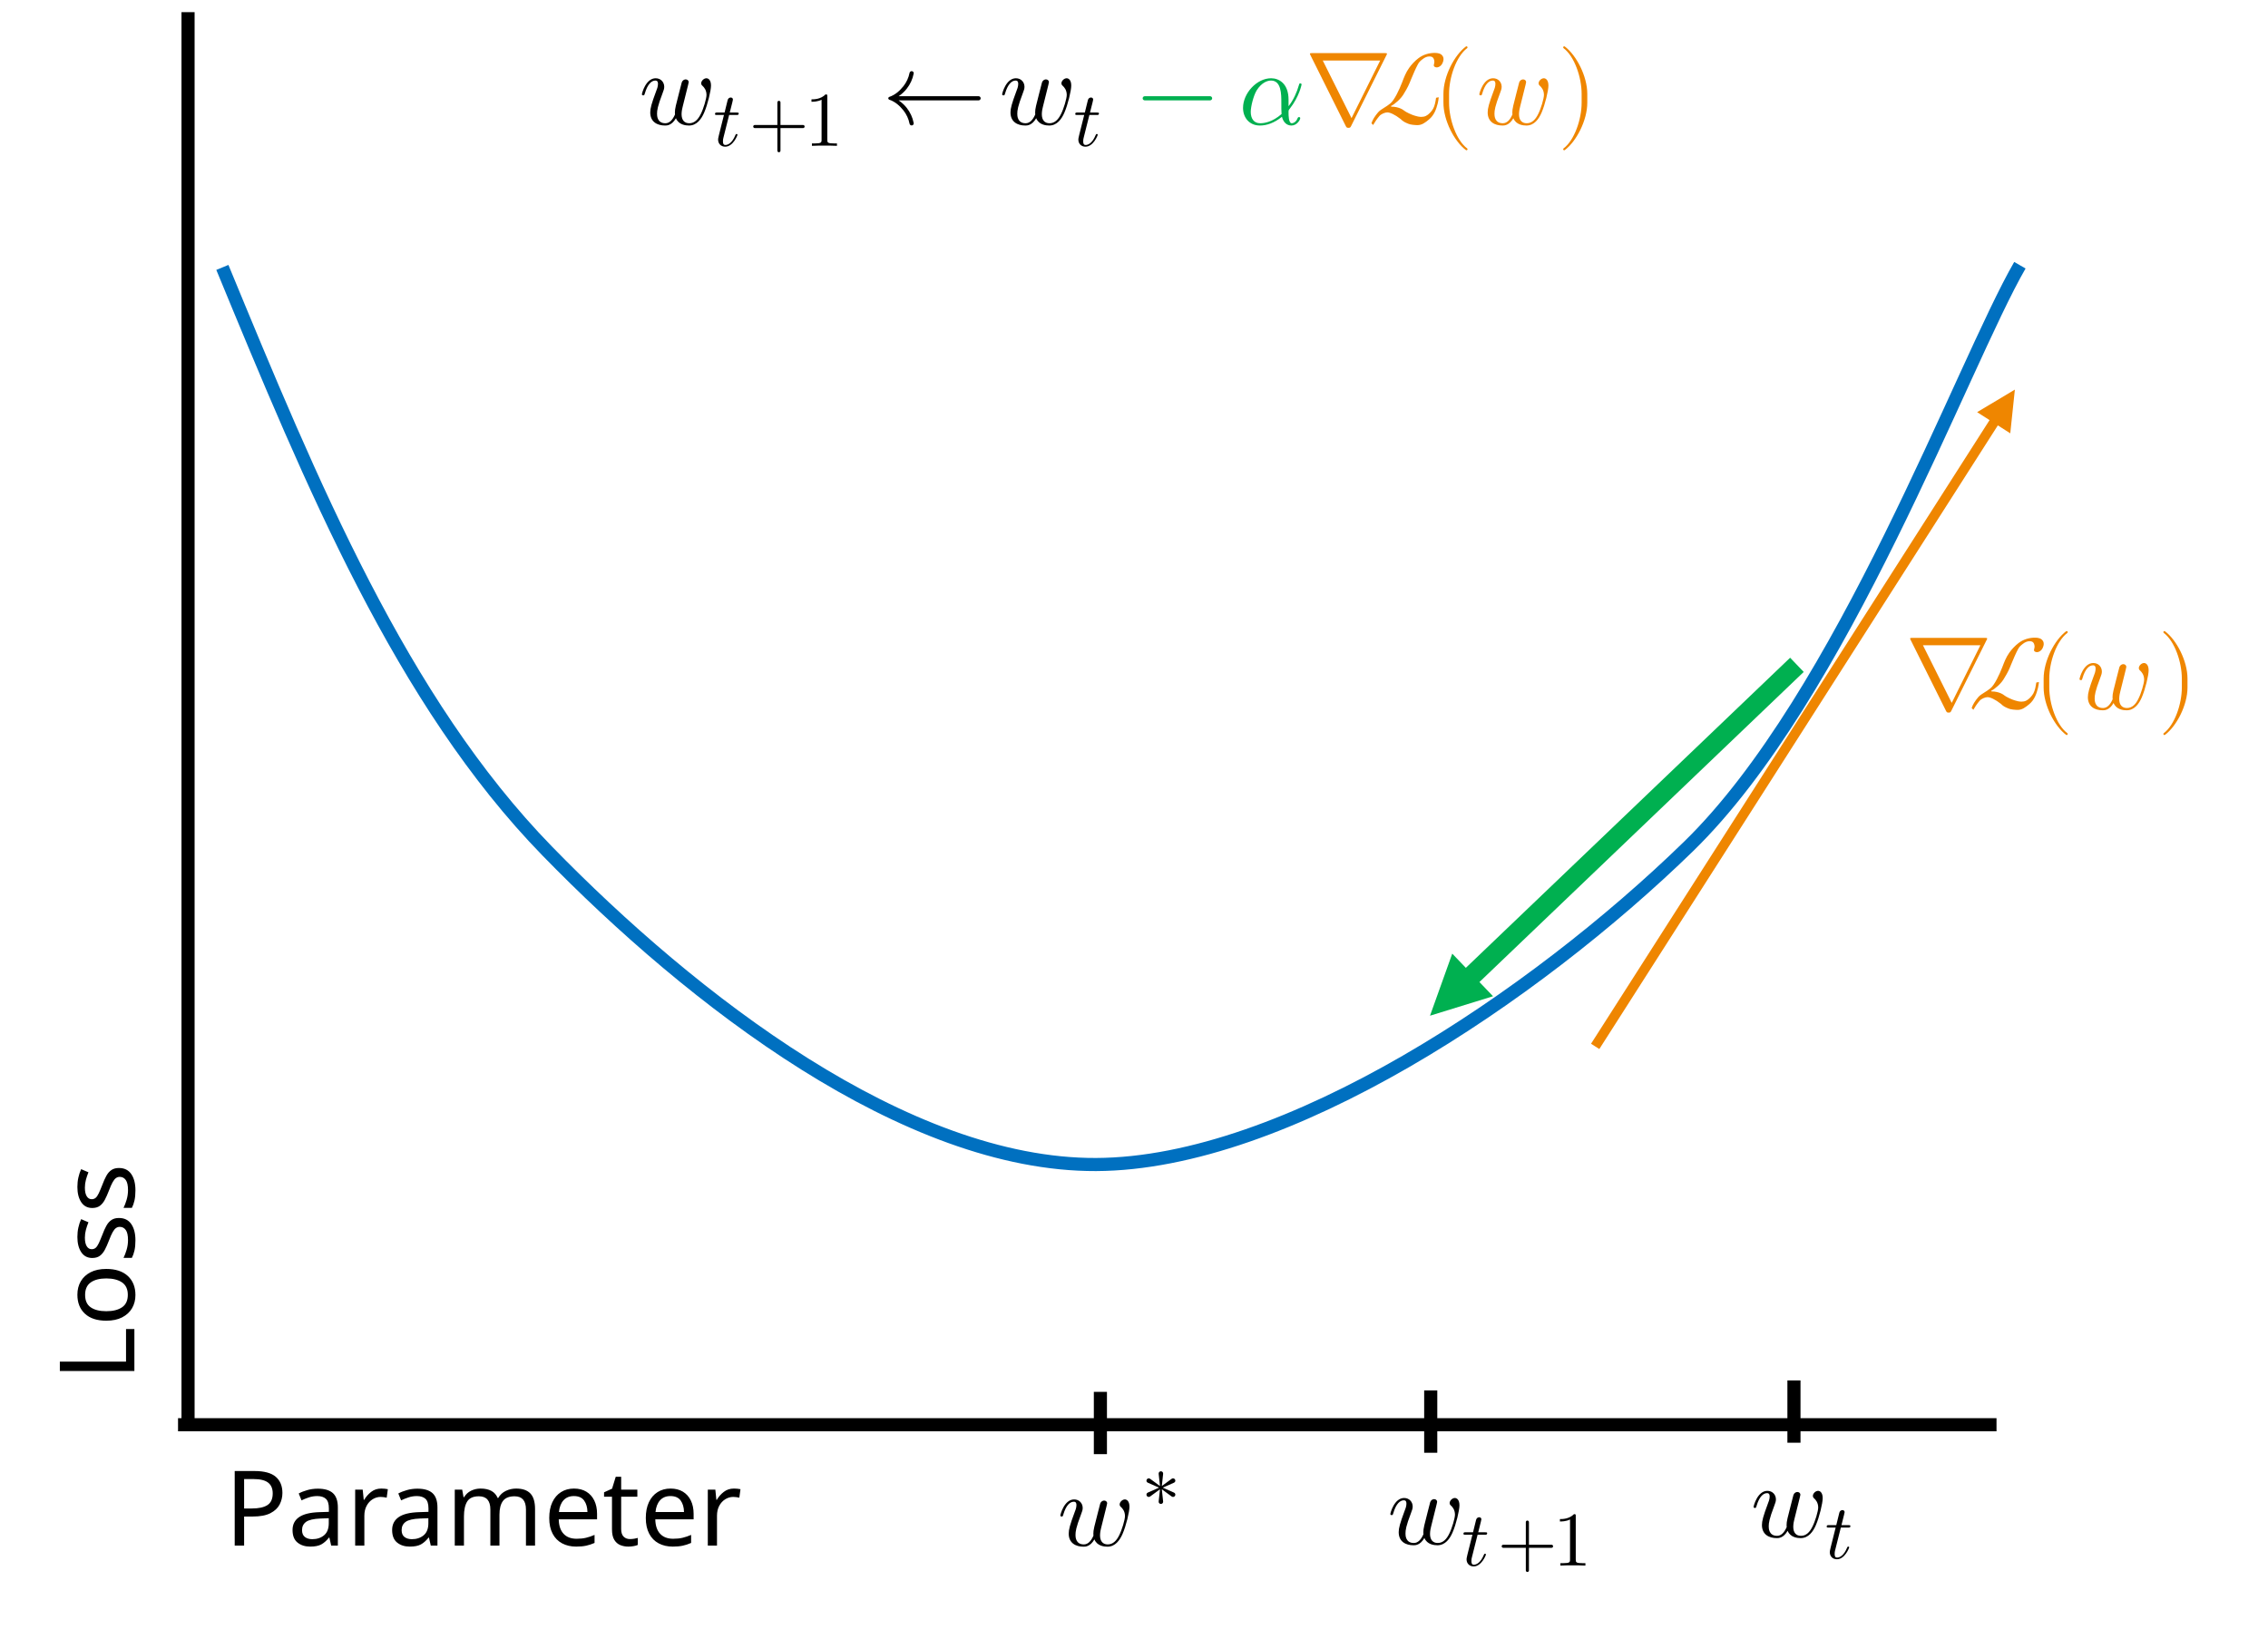
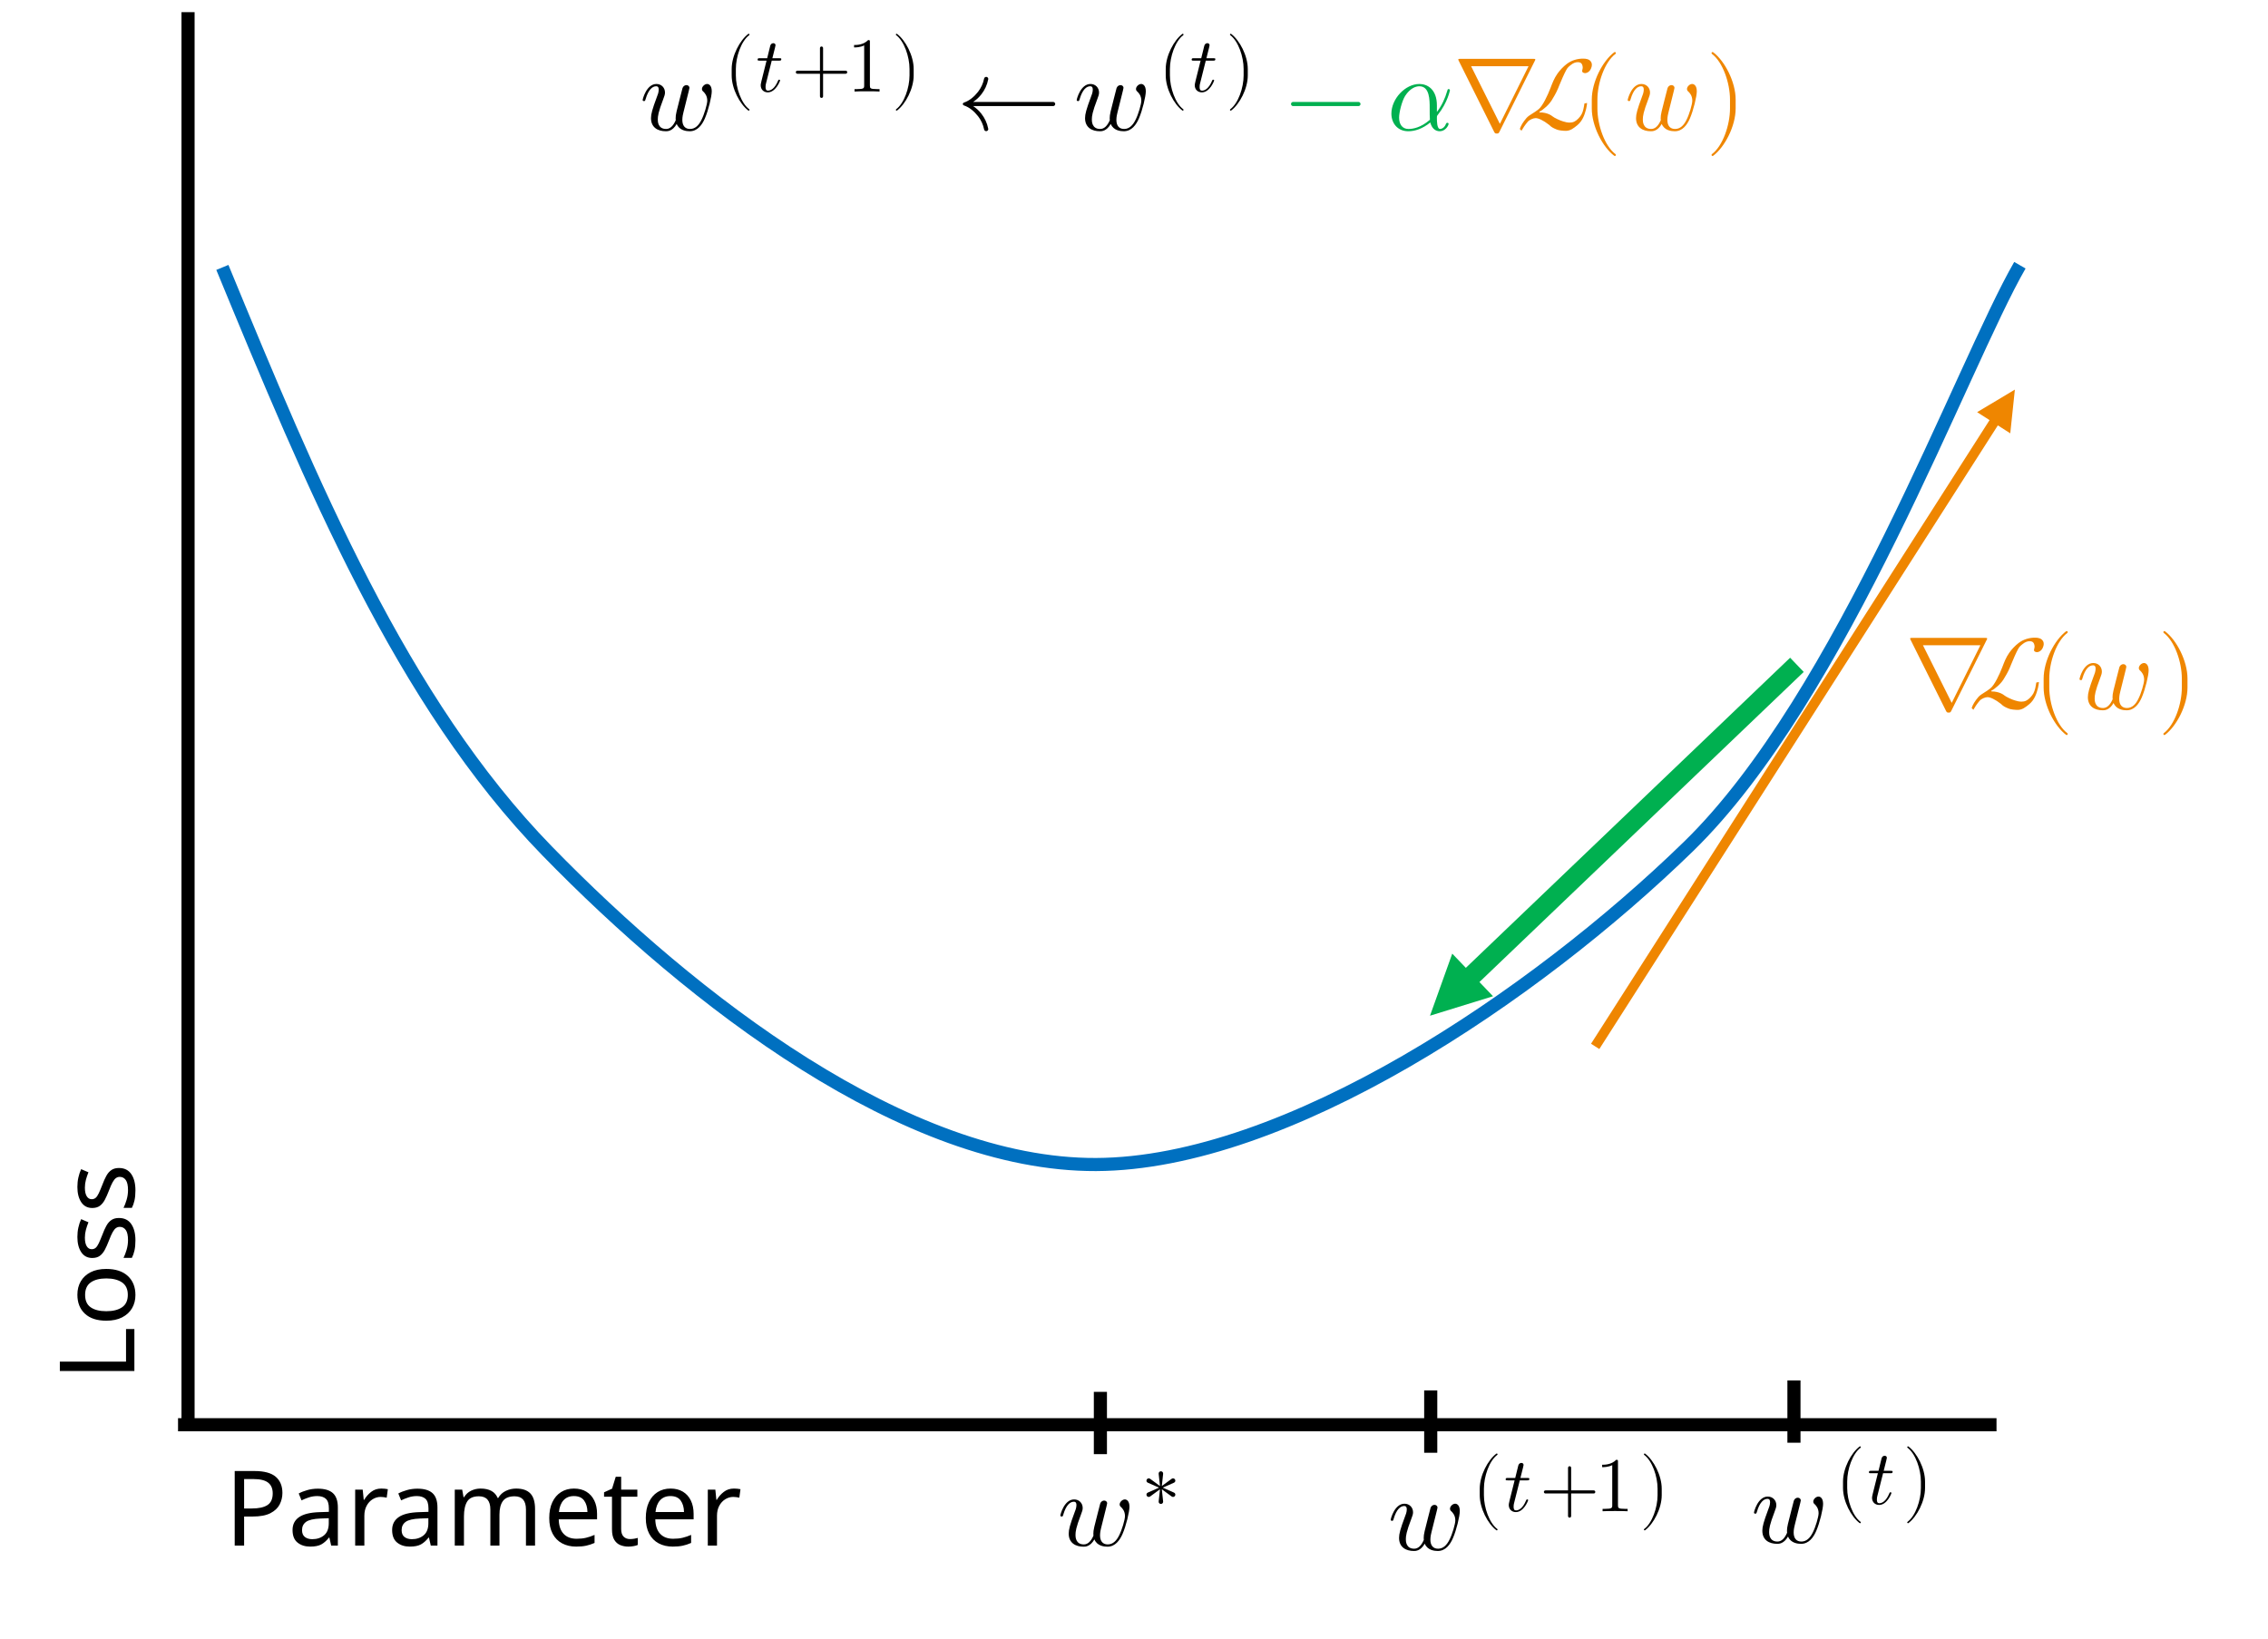
<svg xmlns="http://www.w3.org/2000/svg" width="1586" height="1146" xml:space="preserve" overflow="hidden">
  <g transform="translate(-449 -265)">
    <g>
      <path d="M580.5 273.5 580.5 1264.79" stroke="#000000" stroke-width="9.167" stroke-linecap="butt" stroke-linejoin="round" stroke-miterlimit="10" stroke-opacity="1" fill="none" fill-rule="evenodd" />
      <path d="M0 0 1271.65 0" stroke="#000000" stroke-width="9.167" stroke-linecap="butt" stroke-linejoin="round" stroke-miterlimit="10" stroke-opacity="1" fill="none" fill-rule="evenodd" transform="matrix(-1 0 0 1 1845.15 1261.5)" />
      <text fill="#000000" fill-opacity="1" font-family="Calibri,Calibri_MSFontService,sans-serif" font-style="normal" font-variant="normal" font-weight="400" font-stretch="normal" font-size="73" text-anchor="start" direction="ltr" writing-mode="lr-tb" unicode-bidi="normal" text-decoration="none" transform="matrix(-1.83697e-16 -1 1 -1.83697e-16 542.973 1231)">Loss</text>
      <text fill="#000000" fill-opacity="1" font-family="Calibri,Calibri_MSFontService,sans-serif" font-style="normal" font-variant="normal" font-weight="400" font-stretch="normal" font-size="73" text-anchor="start" direction="ltr" writing-mode="lr-tb" unicode-bidi="normal" text-decoration="none" transform="matrix(1 0 0 1 606.052 1346)">Parameter</text>
      <path d="M604.5 452.034C667.116 603.786 729.732 755.539 831.556 860.116 933.38 964.693 1082.41 1080.01 1215.44 1079.5 1348.48 1078.99 1522.09 961.881 1629.76 857.048 1737.44 752.215 1821.32 520.048 1861.5 450.5" stroke="#0070C0" stroke-width="9.167" stroke-linecap="butt" stroke-linejoin="round" stroke-miterlimit="10" stroke-opacity="1" fill="none" fill-rule="evenodd" />
      <text fill="#000000" fill-opacity="1" font-family="Cambria Math,Cambria Math_MSFontService,sans-serif" font-style="normal" font-variant="normal" font-weight="400" font-stretch="normal" font-size="73" text-anchor="start" direction="ltr" writing-mode="lr-tb" unicode-bidi="normal" text-decoration="none" transform="matrix(1 0 0 1 1188.39 1346)">𝑤</text>
      <text fill="#000000" fill-opacity="1" font-family="Cambria Math,Cambria Math_MSFontService,sans-serif" font-style="normal" font-variant="normal" font-weight="400" font-stretch="normal" font-size="54" text-anchor="start" direction="ltr" writing-mode="lr-tb" unicode-bidi="normal" text-decoration="none" transform="matrix(1 0 0 1 1247.31 1319)">∗</text>
      <path d="M1218.5 1238.5 1218.5 1282.08" stroke="#000000" stroke-width="9.167" stroke-linecap="butt" stroke-linejoin="round" stroke-miterlimit="10" stroke-opacity="1" fill="none" fill-rule="evenodd" />
      <path d="M2.897-1.851 284.048 438.207 278.254 441.908-2.897 1.851ZM290.27 428.792 293.489 459.369 267.096 443.598Z" fill="#EF8600" fill-rule="nonzero" fill-opacity="1" transform="matrix(1 0 0 -1 1564.5 996.87)" />
-       <text fill="#000000" fill-opacity="1" font-family="Cambria Math,Cambria Math_MSFontService,sans-serif" font-style="normal" font-variant="normal" font-weight="400" font-stretch="normal" font-size="73" text-anchor="start" direction="ltr" writing-mode="lr-tb" unicode-bidi="normal" text-decoration="none" transform="matrix(1 0 0 1 1673.16 1340)">𝑤</text>
-       <text fill="#000000" fill-opacity="1" font-family="Cambria Math,Cambria Math_MSFontService,sans-serif" font-style="normal" font-variant="normal" font-weight="400" font-stretch="normal" font-size="54" text-anchor="start" direction="ltr" writing-mode="lr-tb" unicode-bidi="normal" text-decoration="none" transform="matrix(1 0 0 1 1725.16 1355)">𝑡</text>
+       <text fill="#000000" fill-opacity="1" font-family="Cambria Math,Cambria Math_MSFontService,sans-serif" font-style="normal" font-variant="normal" font-weight="400" font-stretch="normal" font-size="73" text-anchor="start" direction="ltr" writing-mode="lr-tb" unicode-bidi="normal" text-decoration="none" transform="matrix(1 0 0 1 1673.44 1344)">𝑤</text>
+       <text fill="#000000" fill-opacity="1" font-family="Cambria Math,Cambria Math_MSFontService,sans-serif" font-style="normal" font-variant="normal" font-weight="400" font-stretch="normal" font-size="54" text-anchor="start" direction="ltr" writing-mode="lr-tb" unicode-bidi="normal" text-decoration="none" transform="matrix(1 0 0 1 1732.36 1317)">(</text>
+       <text fill="#000000" fill-opacity="1" font-family="Cambria Math,Cambria Math_MSFontService,sans-serif" font-style="normal" font-variant="normal" font-weight="400" font-stretch="normal" font-size="54" text-anchor="start" direction="ltr" writing-mode="lr-tb" unicode-bidi="normal" text-decoration="none" transform="matrix(1 0 0 1 1754.7 1317)">𝑡</text>
+       <text fill="#000000" fill-opacity="1" font-family="Cambria Math,Cambria Math_MSFontService,sans-serif" font-style="normal" font-variant="normal" font-weight="400" font-stretch="normal" font-size="54" text-anchor="start" direction="ltr" writing-mode="lr-tb" unicode-bidi="normal" text-decoration="none" transform="matrix(1 0 0 1 1779.63 1317)">)</text>
      <path d="M1703.5 1230.5 1703.5 1274.08" stroke="#000000" stroke-width="9.167" stroke-linecap="butt" stroke-linejoin="round" stroke-miterlimit="10" stroke-opacity="1" fill="none" fill-rule="evenodd" />
-       <text fill="#000000" fill-opacity="1" font-family="Cambria Math,Cambria Math_MSFontService,sans-serif" font-style="normal" font-variant="normal" font-weight="400" font-stretch="normal" font-size="73" text-anchor="start" direction="ltr" writing-mode="lr-tb" unicode-bidi="normal" text-decoration="none" transform="matrix(1 0 0 1 1419.15 1345)">𝑤</text>
-       <text fill="#000000" fill-opacity="1" font-family="Cambria Math,Cambria Math_MSFontService,sans-serif" font-style="normal" font-variant="normal" font-weight="400" font-stretch="normal" font-size="54" text-anchor="start" direction="ltr" writing-mode="lr-tb" unicode-bidi="normal" text-decoration="none" transform="matrix(1 0 0 1 1471.15 1360)">𝑡</text>
-       <text fill="#000000" fill-opacity="1" font-family="Cambria Math,Cambria Math_MSFontService,sans-serif" font-style="normal" font-variant="normal" font-weight="400" font-stretch="normal" font-size="54" text-anchor="start" direction="ltr" writing-mode="lr-tb" unicode-bidi="normal" text-decoration="none" transform="matrix(1 0 0 1 1496.08 1360)">+</text>
-       <text fill="#000000" fill-opacity="1" font-family="Cambria Math,Cambria Math_MSFontService,sans-serif" font-style="normal" font-variant="normal" font-weight="400" font-stretch="normal" font-size="54" text-anchor="start" direction="ltr" writing-mode="lr-tb" unicode-bidi="normal" text-decoration="none" transform="matrix(1 0 0 1 1535.04 1360)">1</text>
+       <text fill="#000000" fill-opacity="1" font-family="Cambria Math,Cambria Math_MSFontService,sans-serif" font-style="normal" font-variant="normal" font-weight="400" font-stretch="normal" font-size="73" text-anchor="start" direction="ltr" writing-mode="lr-tb" unicode-bidi="normal" text-decoration="none" transform="matrix(1 0 0 1 1419.4 1349)">𝑤</text>
+       <text fill="#000000" fill-opacity="1" font-family="Cambria Math,Cambria Math_MSFontService,sans-serif" font-style="normal" font-variant="normal" font-weight="400" font-stretch="normal" font-size="54" text-anchor="start" direction="ltr" writing-mode="lr-tb" unicode-bidi="normal" text-decoration="none" transform="matrix(1 0 0 1 1478.32 1322)">(</text>
+       <text fill="#000000" fill-opacity="1" font-family="Cambria Math,Cambria Math_MSFontService,sans-serif" font-style="normal" font-variant="normal" font-weight="400" font-stretch="normal" font-size="54" text-anchor="start" direction="ltr" writing-mode="lr-tb" unicode-bidi="normal" text-decoration="none" transform="matrix(1 0 0 1 1500.66 1322)">𝑡</text>
+       <text fill="#000000" fill-opacity="1" font-family="Cambria Math,Cambria Math_MSFontService,sans-serif" font-style="normal" font-variant="normal" font-weight="400" font-stretch="normal" font-size="54" text-anchor="start" direction="ltr" writing-mode="lr-tb" unicode-bidi="normal" text-decoration="none" transform="matrix(1 0 0 1 1525.6 1322)">+</text>
+       <text fill="#000000" fill-opacity="1" font-family="Cambria Math,Cambria Math_MSFontService,sans-serif" font-style="normal" font-variant="normal" font-weight="400" font-stretch="normal" font-size="54" text-anchor="start" direction="ltr" writing-mode="lr-tb" unicode-bidi="normal" text-decoration="none" transform="matrix(1 0 0 1 1564.56 1322)">1</text>
+       <text fill="#000000" fill-opacity="1" font-family="Cambria Math,Cambria Math_MSFontService,sans-serif" font-style="normal" font-variant="normal" font-weight="400" font-stretch="normal" font-size="54" text-anchor="start" direction="ltr" writing-mode="lr-tb" unicode-bidi="normal" text-decoration="none" transform="matrix(1 0 0 1 1595.49 1322)">)</text>
      <path d="M1449.5 1237.5 1449.5 1281.08" stroke="#000000" stroke-width="9.167" stroke-linecap="butt" stroke-linejoin="round" stroke-miterlimit="10" stroke-opacity="1" fill="none" fill-rule="evenodd" />
      <text fill="#EF8600" fill-opacity="1" font-family="Cambria Math,Cambria Math_MSFontService,sans-serif" font-style="normal" font-variant="normal" font-weight="400" font-stretch="normal" font-size="73" text-anchor="start" direction="ltr" writing-mode="lr-tb" unicode-bidi="normal" text-decoration="none" transform="matrix(1 0 0 1 1781.31 761)">∇</text>
      <text fill="#EF8600" fill-opacity="1" font-family="Cambria Math,Cambria Math_MSFontService,sans-serif" font-style="normal" font-variant="normal" font-weight="400" font-stretch="normal" font-size="73" text-anchor="start" direction="ltr" writing-mode="lr-tb" unicode-bidi="normal" text-decoration="none" transform="matrix(1 0 0 1 1824.85 761)">ℒ</text>
      <text fill="#EF8600" fill-opacity="1" font-family="Cambria Math,Cambria Math_MSFontService,sans-serif" font-style="normal" font-variant="normal" font-weight="400" font-stretch="normal" font-size="73" text-anchor="start" direction="ltr" writing-mode="lr-tb" unicode-bidi="normal" text-decoration="none" transform="matrix(1 0 0 1 1870.73 761)">(</text>
      <text fill="#EF8600" fill-opacity="1" font-family="Cambria Math,Cambria Math_MSFontService,sans-serif" font-style="normal" font-variant="normal" font-weight="400" font-stretch="normal" font-size="73" text-anchor="start" direction="ltr" writing-mode="lr-tb" unicode-bidi="normal" text-decoration="none" transform="matrix(1 0 0 1 1901.09 761)">𝑤</text>
      <text fill="#EF8600" fill-opacity="1" font-family="Cambria Math,Cambria Math_MSFontService,sans-serif" font-style="normal" font-variant="normal" font-weight="400" font-stretch="normal" font-size="73" text-anchor="start" direction="ltr" writing-mode="lr-tb" unicode-bidi="normal" text-decoration="none" transform="matrix(1 0 0 1 1957.67 761)">)</text>
      <path d="M4.752-4.968 236.493 216.683 226.989 226.619-4.752 4.968ZM241.029 201.994 256.583 245.411 212.517 231.804Z" fill="#00B050" fill-rule="nonzero" fill-opacity="1" transform="matrix(-1 0 0 1 1705.58 730)" />
-       <text fill="#000000" fill-opacity="1" font-family="Cambria Math,Cambria Math_MSFontService,sans-serif" font-style="normal" font-variant="normal" font-weight="400" font-stretch="normal" font-size="73" text-anchor="start" direction="ltr" writing-mode="lr-tb" unicode-bidi="normal" text-decoration="none" transform="matrix(1 0 0 1 895.761 352)">𝑤</text>
-       <text fill="#000000" fill-opacity="1" font-family="Cambria Math,Cambria Math_MSFontService,sans-serif" font-style="normal" font-variant="normal" font-weight="400" font-stretch="normal" font-size="54" text-anchor="start" direction="ltr" writing-mode="lr-tb" unicode-bidi="normal" text-decoration="none" transform="matrix(1 0 0 1 947.759 367)">𝑡</text>
-       <text fill="#000000" fill-opacity="1" font-family="Cambria Math,Cambria Math_MSFontService,sans-serif" font-style="normal" font-variant="normal" font-weight="400" font-stretch="normal" font-size="54" text-anchor="start" direction="ltr" writing-mode="lr-tb" unicode-bidi="normal" text-decoration="none" transform="matrix(1 0 0 1 972.692 367)">+</text>
-       <text fill="#000000" fill-opacity="1" font-family="Cambria Math,Cambria Math_MSFontService,sans-serif" font-style="normal" font-variant="normal" font-weight="400" font-stretch="normal" font-size="54" text-anchor="start" direction="ltr" writing-mode="lr-tb" unicode-bidi="normal" text-decoration="none" transform="matrix(1 0 0 1 1011.65 367)">1</text>
-       <text fill="#000000" fill-opacity="1" font-family="Cambria Math,Cambria Math_MSFontService,sans-serif" font-style="normal" font-variant="normal" font-weight="400" font-stretch="normal" font-size="73" text-anchor="start" direction="ltr" writing-mode="lr-tb" unicode-bidi="normal" text-decoration="none" transform="matrix(1 0 0 1 1066.01 352)">←</text>
-       <text fill="#000000" fill-opacity="1" font-family="Cambria Math,Cambria Math_MSFontService,sans-serif" font-style="normal" font-variant="normal" font-weight="400" font-stretch="normal" font-size="73" text-anchor="start" direction="ltr" writing-mode="lr-tb" unicode-bidi="normal" text-decoration="none" transform="matrix(1 0 0 1 1147.68 352)">𝑤</text>
-       <text fill="#000000" fill-opacity="1" font-family="Cambria Math,Cambria Math_MSFontService,sans-serif" font-style="normal" font-variant="normal" font-weight="400" font-stretch="normal" font-size="54" text-anchor="start" direction="ltr" writing-mode="lr-tb" unicode-bidi="normal" text-decoration="none" transform="matrix(1 0 0 1 1199.68 367)">𝑡</text>
-       <text fill="#00B050" fill-opacity="1" font-family="Cambria Math,Cambria Math_MSFontService,sans-serif" font-style="normal" font-variant="normal" font-weight="400" font-stretch="normal" font-size="73" text-anchor="start" direction="ltr" writing-mode="lr-tb" unicode-bidi="normal" text-decoration="none" transform="matrix(1 0 0 1 1243.96 352)">−</text>
-       <text fill="#00B050" fill-opacity="1" font-family="Cambria Math,Cambria Math_MSFontService,sans-serif" font-style="normal" font-variant="normal" font-weight="400" font-stretch="normal" font-size="73" text-anchor="start" direction="ltr" writing-mode="lr-tb" unicode-bidi="normal" text-decoration="none" transform="matrix(1 0 0 1 1315.25 352)">𝛼</text>
-       <text fill="#EF8600" fill-opacity="1" font-family="Cambria Math,Cambria Math_MSFontService,sans-serif" font-style="normal" font-variant="normal" font-weight="400" font-stretch="normal" font-size="73" text-anchor="start" direction="ltr" writing-mode="lr-tb" unicode-bidi="normal" text-decoration="none" transform="matrix(1 0 0 1 1361.59 352)">∇</text>
-       <text fill="#EF8600" fill-opacity="1" font-family="Cambria Math,Cambria Math_MSFontService,sans-serif" font-style="normal" font-variant="normal" font-weight="400" font-stretch="normal" font-size="73" text-anchor="start" direction="ltr" writing-mode="lr-tb" unicode-bidi="normal" text-decoration="none" transform="matrix(1 0 0 1 1405.13 352)">ℒ</text>
-       <text fill="#EF8600" fill-opacity="1" font-family="Cambria Math,Cambria Math_MSFontService,sans-serif" font-style="normal" font-variant="normal" font-weight="400" font-stretch="normal" font-size="73" text-anchor="start" direction="ltr" writing-mode="lr-tb" unicode-bidi="normal" text-decoration="none" transform="matrix(1 0 0 1 1451.01 352)">(</text>
-       <text fill="#EF8600" fill-opacity="1" font-family="Cambria Math,Cambria Math_MSFontService,sans-serif" font-style="normal" font-variant="normal" font-weight="400" font-stretch="normal" font-size="73" text-anchor="start" direction="ltr" writing-mode="lr-tb" unicode-bidi="normal" text-decoration="none" transform="matrix(1 0 0 1 1481.37 352)">𝑤</text>
-       <text fill="#EF8600" fill-opacity="1" font-family="Cambria Math,Cambria Math_MSFontService,sans-serif" font-style="normal" font-variant="normal" font-weight="400" font-stretch="normal" font-size="73" text-anchor="start" direction="ltr" writing-mode="lr-tb" unicode-bidi="normal" text-decoration="none" transform="matrix(1 0 0 1 1537.95 352)">)</text>
+       <text fill="#000000" fill-opacity="1" font-family="Cambria Math,Cambria Math_MSFontService,sans-serif" font-style="normal" font-variant="normal" font-weight="400" font-stretch="normal" font-size="73" text-anchor="start" direction="ltr" writing-mode="lr-tb" unicode-bidi="normal" text-decoration="none" transform="matrix(1 0 0 1 896.288 356)">𝑤</text>
+       <text fill="#000000" fill-opacity="1" font-family="Cambria Math,Cambria Math_MSFontService,sans-serif" font-style="normal" font-variant="normal" font-weight="400" font-stretch="normal" font-size="54" text-anchor="start" direction="ltr" writing-mode="lr-tb" unicode-bidi="normal" text-decoration="none" transform="matrix(1 0 0 1 955.207 329)">(</text>
+       <text fill="#000000" fill-opacity="1" font-family="Cambria Math,Cambria Math_MSFontService,sans-serif" font-style="normal" font-variant="normal" font-weight="400" font-stretch="normal" font-size="54" text-anchor="start" direction="ltr" writing-mode="lr-tb" unicode-bidi="normal" text-decoration="none" transform="matrix(1 0 0 1 977.551 329)">𝑡</text>
+       <text fill="#000000" fill-opacity="1" font-family="Cambria Math,Cambria Math_MSFontService,sans-serif" font-style="normal" font-variant="normal" font-weight="400" font-stretch="normal" font-size="54" text-anchor="start" direction="ltr" writing-mode="lr-tb" unicode-bidi="normal" text-decoration="none" transform="matrix(1 0 0 1 1002.48 329)">+</text>
+       <text fill="#000000" fill-opacity="1" font-family="Cambria Math,Cambria Math_MSFontService,sans-serif" font-style="normal" font-variant="normal" font-weight="400" font-stretch="normal" font-size="54" text-anchor="start" direction="ltr" writing-mode="lr-tb" unicode-bidi="normal" text-decoration="none" transform="matrix(1 0 0 1 1041.44 329)">1</text>
+       <text fill="#000000" fill-opacity="1" font-family="Cambria Math,Cambria Math_MSFontService,sans-serif" font-style="normal" font-variant="normal" font-weight="400" font-stretch="normal" font-size="54" text-anchor="start" direction="ltr" writing-mode="lr-tb" unicode-bidi="normal" text-decoration="none" transform="matrix(1 0 0 1 1072.38 329)">)</text>
+       <text fill="#000000" fill-opacity="1" font-family="Cambria Math,Cambria Math_MSFontService,sans-serif" font-style="normal" font-variant="normal" font-weight="400" font-stretch="normal" font-size="73" text-anchor="start" direction="ltr" writing-mode="lr-tb" unicode-bidi="normal" text-decoration="none" transform="matrix(1 0 0 1 1118.14 356)">←</text>
+       <text fill="#000000" fill-opacity="1" font-family="Cambria Math,Cambria Math_MSFontService,sans-serif" font-style="normal" font-variant="normal" font-weight="400" font-stretch="normal" font-size="73" text-anchor="start" direction="ltr" writing-mode="lr-tb" unicode-bidi="normal" text-decoration="none" transform="matrix(1 0 0 1 1199.82 356)">𝑤</text>
+       <text fill="#000000" fill-opacity="1" font-family="Cambria Math,Cambria Math_MSFontService,sans-serif" font-style="normal" font-variant="normal" font-weight="400" font-stretch="normal" font-size="54" text-anchor="start" direction="ltr" writing-mode="lr-tb" unicode-bidi="normal" text-decoration="none" transform="matrix(1 0 0 1 1258.74 329)">(</text>
+       <text fill="#000000" fill-opacity="1" font-family="Cambria Math,Cambria Math_MSFontService,sans-serif" font-style="normal" font-variant="normal" font-weight="400" font-stretch="normal" font-size="54" text-anchor="start" direction="ltr" writing-mode="lr-tb" unicode-bidi="normal" text-decoration="none" transform="matrix(1 0 0 1 1281.08 329)">𝑡</text>
+       <text fill="#000000" fill-opacity="1" font-family="Cambria Math,Cambria Math_MSFontService,sans-serif" font-style="normal" font-variant="normal" font-weight="400" font-stretch="normal" font-size="54" text-anchor="start" direction="ltr" writing-mode="lr-tb" unicode-bidi="normal" text-decoration="none" transform="matrix(1 0 0 1 1306.02 329)">)</text>
+       <text fill="#00B050" fill-opacity="1" font-family="Cambria Math,Cambria Math_MSFontService,sans-serif" font-style="normal" font-variant="normal" font-weight="400" font-stretch="normal" font-size="73" text-anchor="start" direction="ltr" writing-mode="lr-tb" unicode-bidi="normal" text-decoration="none" transform="matrix(1 0 0 1 1347.7 356)">−</text>
+       <text fill="#00B050" fill-opacity="1" font-family="Cambria Math,Cambria Math_MSFontService,sans-serif" font-style="normal" font-variant="normal" font-weight="400" font-stretch="normal" font-size="73" text-anchor="start" direction="ltr" writing-mode="lr-tb" unicode-bidi="normal" text-decoration="none" transform="matrix(1 0 0 1 1418.99 356)">𝛼</text>
+       <text fill="#EF8600" fill-opacity="1" font-family="Cambria Math,Cambria Math_MSFontService,sans-serif" font-style="normal" font-variant="normal" font-weight="400" font-stretch="normal" font-size="73" text-anchor="start" direction="ltr" writing-mode="lr-tb" unicode-bidi="normal" text-decoration="none" transform="matrix(1 0 0 1 1465.33 356)">∇</text>
+       <text fill="#EF8600" fill-opacity="1" font-family="Cambria Math,Cambria Math_MSFontService,sans-serif" font-style="normal" font-variant="normal" font-weight="400" font-stretch="normal" font-size="73" text-anchor="start" direction="ltr" writing-mode="lr-tb" unicode-bidi="normal" text-decoration="none" transform="matrix(1 0 0 1 1508.87 356)">ℒ</text>
+       <text fill="#EF8600" fill-opacity="1" font-family="Cambria Math,Cambria Math_MSFontService,sans-serif" font-style="normal" font-variant="normal" font-weight="400" font-stretch="normal" font-size="73" text-anchor="start" direction="ltr" writing-mode="lr-tb" unicode-bidi="normal" text-decoration="none" transform="matrix(1 0 0 1 1554.75 356)">(</text>
+       <text fill="#EF8600" fill-opacity="1" font-family="Cambria Math,Cambria Math_MSFontService,sans-serif" font-style="normal" font-variant="normal" font-weight="400" font-stretch="normal" font-size="73" text-anchor="start" direction="ltr" writing-mode="lr-tb" unicode-bidi="normal" text-decoration="none" transform="matrix(1 0 0 1 1585.12 356)">𝑤</text>
+       <text fill="#EF8600" fill-opacity="1" font-family="Cambria Math,Cambria Math_MSFontService,sans-serif" font-style="normal" font-variant="normal" font-weight="400" font-stretch="normal" font-size="73" text-anchor="start" direction="ltr" writing-mode="lr-tb" unicode-bidi="normal" text-decoration="none" transform="matrix(1 0 0 1 1641.7 356)">)</text>
    </g>
  </g>
</svg>
